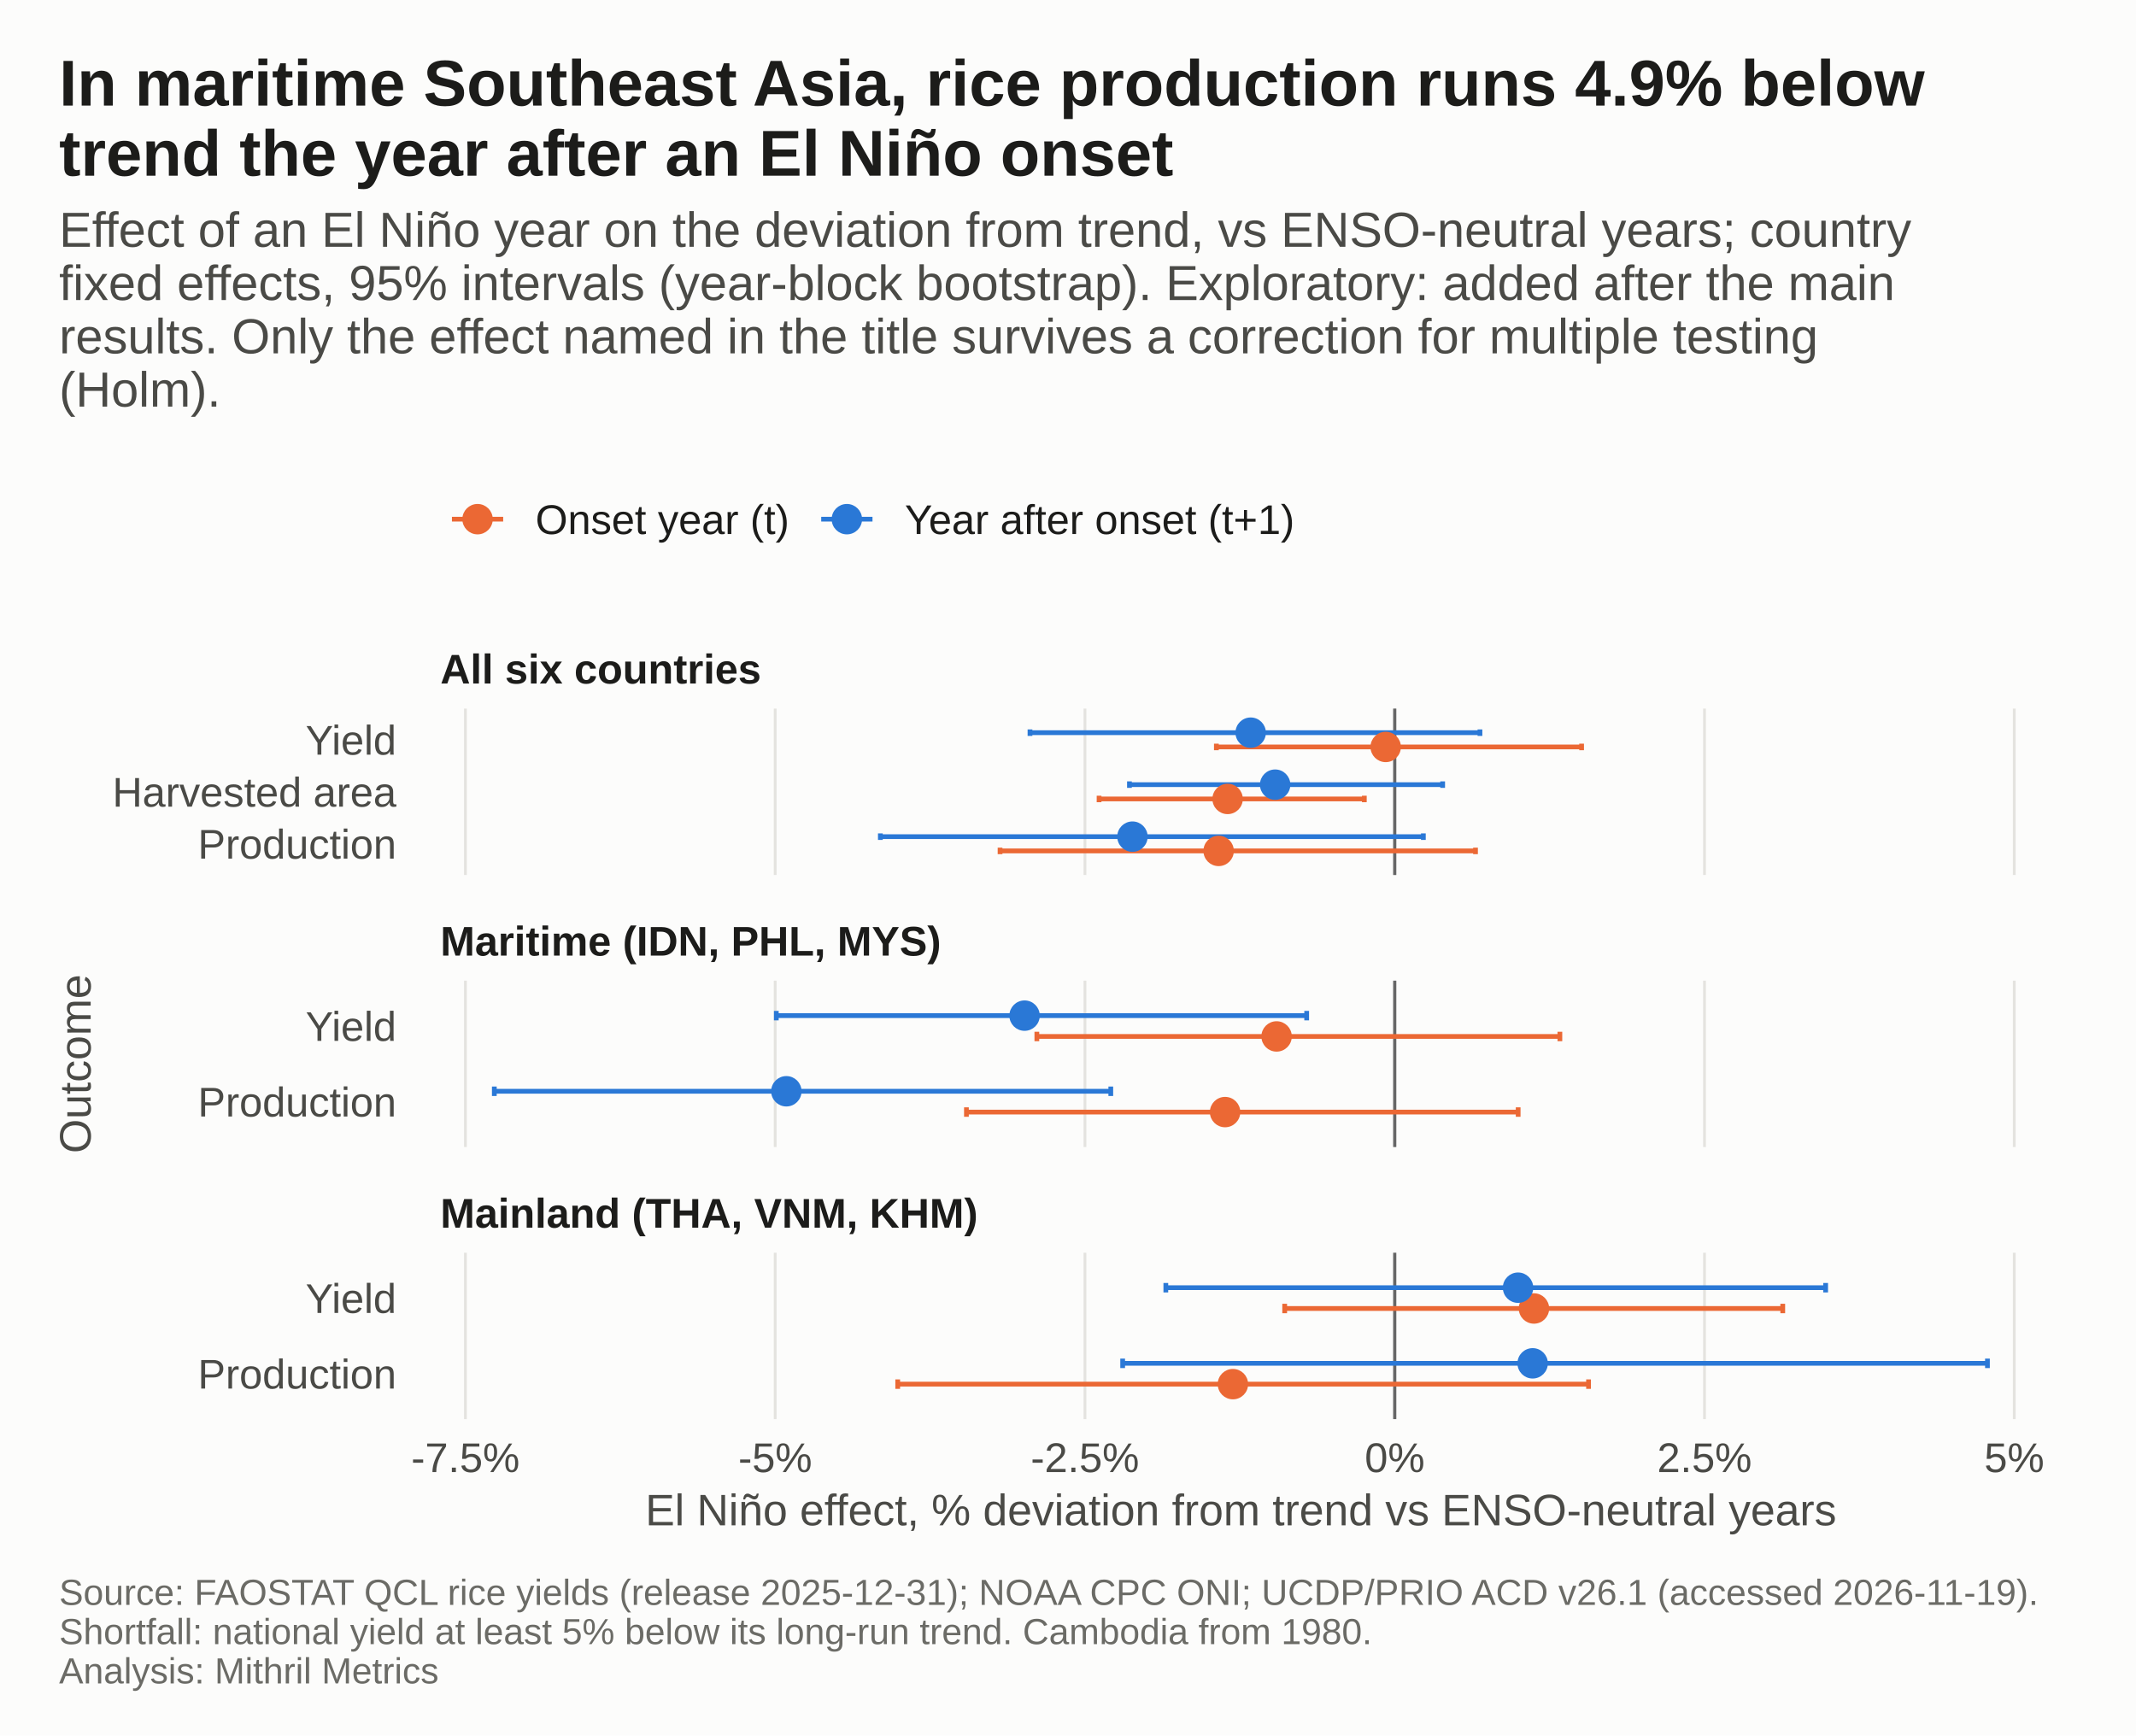
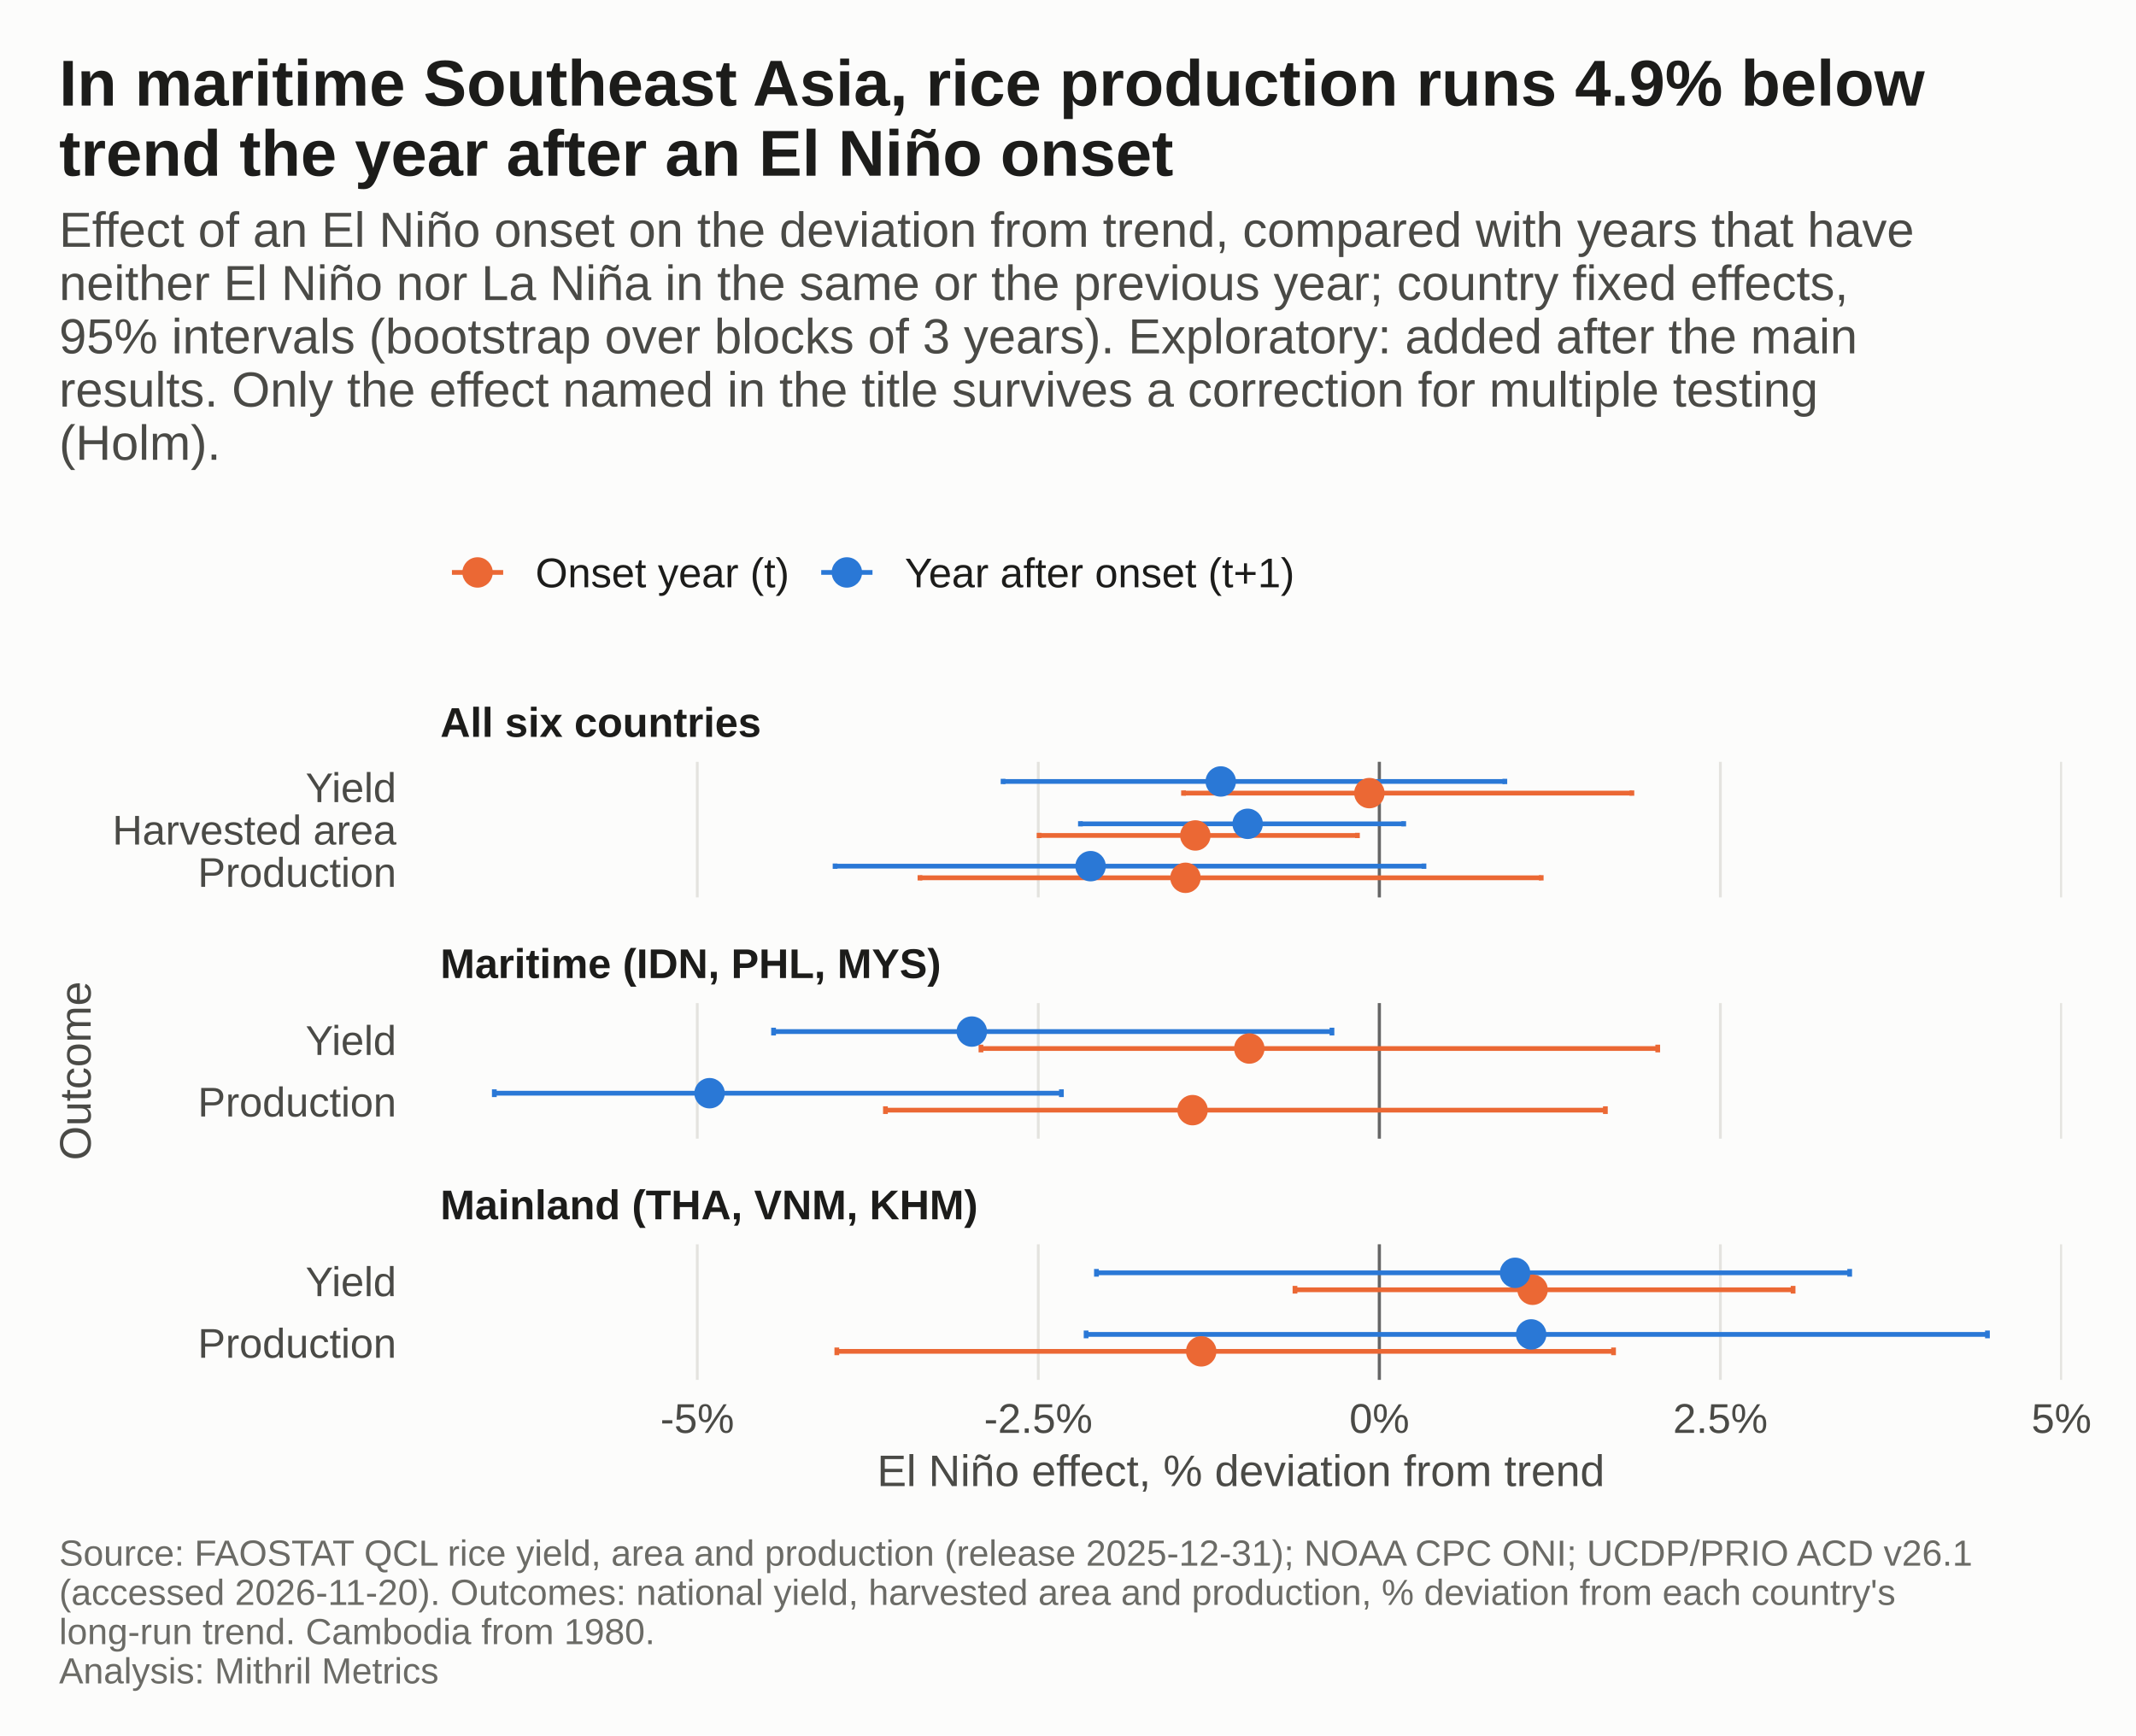
<svg xmlns="http://www.w3.org/2000/svg" width="576.00pt" height="468.00pt" viewBox="0 0 576.00 468.00">
  <g class="svglite">
    <defs>
      <style type="text/css">
    .svglite line, .svglite polyline, .svglite polygon, .svglite path, .svglite rect, .svglite circle {
      fill: none;
      stroke: #000000;
      stroke-linecap: round;
      stroke-linejoin: round;
      stroke-miterlimit: 10.00;
    }
    .svglite text {
      white-space: pre;
    }
    .svglite g.glyphgroup path {
      fill: inherit;
      stroke: none;
    }
  </style>
    </defs>
    <rect width="100%" height="100%" style="stroke: none; fill: #FCFCFB;" />
    <defs>
      <clipPath id="cpMC4wMHw1NzYuMDB8MC4wMHw0NjguMDA=">
        <rect x="0.00" y="0.00" width="576.00" height="468.00" />
      </clipPath>
    </defs>
    <g clip-path="url(#cpMC4wMHw1NzYuMDB8MC4wMHw0NjguMDA=)">
      <rect x="0.00" y="-0" width="576.00" height="468.00" style="stroke-width: 1.36; stroke: none; fill: #FCFCFB;" />
    </g>
    <defs>
-       <clipPath id="cpMTEzLjE3fDU1Ni4wN3wxOTEuMTB8MjM1Ljk3">
-         <rect x="113.17" y="191.10" width="442.91" height="44.87" />
+       <clipPath id="cpMTEzLjE3fDU1Ni4wN3wyMDUuNDZ8MjQyLjAy">
+         <rect x="113.17" y="205.46" width="442.91" height="36.55" />
      </clipPath>
    </defs>
-     <g clip-path="url(#cpMTEzLjE3fDU1Ni4wN3wxOTEuMTB8MjM1Ljk3)">
-       <polyline points="125.51,235.97 125.51,191.10 " style="stroke-width: 0.75; stroke: #E4E3DF; stroke-linecap: butt;" />
-       <polyline points="209.04,235.97 209.04,191.10 " style="stroke-width: 0.75; stroke: #E4E3DF; stroke-linecap: butt;" />
-       <polyline points="292.57,235.97 292.57,191.10 " style="stroke-width: 0.75; stroke: #E4E3DF; stroke-linecap: butt;" />
-       <polyline points="376.11,235.97 376.11,191.10 " style="stroke-width: 0.75; stroke: #E4E3DF; stroke-linecap: butt;" />
-       <polyline points="459.64,235.97 459.64,191.10 " style="stroke-width: 0.75; stroke: #E4E3DF; stroke-linecap: butt;" />
-       <polyline points="543.17,235.97 543.17,191.10 " style="stroke-width: 0.75; stroke: #E4E3DF; stroke-linecap: butt;" />
-       <line x1="376.11" y1="235.97" x2="376.11" y2="191.10" style="stroke-width: 0.85; stroke: #666666; stroke-linecap: butt;" />
-       <polyline points="426.50,202.32 426.50,200.56 " style="stroke-width: 1.28; stroke: #EB6834; stroke-linecap: butt;" />
-       <polyline points="426.50,201.44 328.01,201.44 " style="stroke-width: 1.28; stroke: #EB6834; stroke-linecap: butt;" />
-       <polyline points="328.01,202.32 328.01,200.56 " style="stroke-width: 1.28; stroke: #EB6834; stroke-linecap: butt;" />
-       <polyline points="399.09,198.46 399.09,196.71 " style="stroke-width: 1.28; stroke: #2A78D6; stroke-linecap: butt;" />
-       <polyline points="399.09,197.59 277.75,197.59 " style="stroke-width: 1.28; stroke: #2A78D6; stroke-linecap: butt;" />
-       <polyline points="277.75,198.46 277.75,196.71 " style="stroke-width: 1.28; stroke: #2A78D6; stroke-linecap: butt;" />
-       <polyline points="367.91,216.34 367.91,214.59 " style="stroke-width: 1.28; stroke: #EB6834; stroke-linecap: butt;" />
-       <polyline points="367.91,215.46 296.38,215.46 " style="stroke-width: 1.28; stroke: #EB6834; stroke-linecap: butt;" />
-       <polyline points="296.38,216.34 296.38,214.59 " style="stroke-width: 1.28; stroke: #EB6834; stroke-linecap: butt;" />
-       <polyline points="389.03,212.48 389.03,210.73 " style="stroke-width: 1.28; stroke: #2A78D6; stroke-linecap: butt;" />
-       <polyline points="389.03,211.61 304.57,211.61 " style="stroke-width: 1.28; stroke: #2A78D6; stroke-linecap: butt;" />
-       <polyline points="304.57,212.48 304.57,210.73 " style="stroke-width: 1.28; stroke: #2A78D6; stroke-linecap: butt;" />
-       <polyline points="397.89,230.36 397.89,228.61 " style="stroke-width: 1.28; stroke: #EB6834; stroke-linecap: butt;" />
-       <polyline points="397.89,229.48 269.68,229.48 " style="stroke-width: 1.28; stroke: #EB6834; stroke-linecap: butt;" />
-       <polyline points="269.68,230.36 269.68,228.61 " style="stroke-width: 1.28; stroke: #EB6834; stroke-linecap: butt;" />
-       <polyline points="383.83,226.51 383.83,224.75 " style="stroke-width: 1.28; stroke: #2A78D6; stroke-linecap: butt;" />
-       <polyline points="383.83,225.63 237.40,225.63 " style="stroke-width: 1.28; stroke: #2A78D6; stroke-linecap: butt;" />
-       <polyline points="237.40,226.51 237.40,224.75 " style="stroke-width: 1.28; stroke: #2A78D6; stroke-linecap: butt;" />
-       <circle cx="373.67" cy="201.44" r="3.65" style="stroke-width: 0.90; stroke: #EB6834; fill: #EB6834;" />
-       <circle cx="337.26" cy="197.59" r="3.65" style="stroke-width: 0.90; stroke: #2A78D6; fill: #2A78D6;" />
-       <circle cx="331.04" cy="215.46" r="3.65" style="stroke-width: 0.90; stroke: #EB6834; fill: #EB6834;" />
-       <circle cx="343.86" cy="211.61" r="3.65" style="stroke-width: 0.90; stroke: #2A78D6; fill: #2A78D6;" />
-       <circle cx="328.62" cy="229.48" r="3.65" style="stroke-width: 0.90; stroke: #EB6834; fill: #EB6834;" />
-       <circle cx="305.38" cy="225.63" r="3.65" style="stroke-width: 0.90; stroke: #2A78D6; fill: #2A78D6;" />
+     <g clip-path="url(#cpMTEzLjE3fDU1Ni4wN3wyMDUuNDZ8MjQyLjAy)">
+       <polyline points="188.03,242.02 188.03,205.46 " style="stroke-width: 0.75; stroke: #E4E3DF; stroke-linecap: butt;" />
+       <polyline points="279.99,242.02 279.99,205.46 " style="stroke-width: 0.75; stroke: #E4E3DF; stroke-linecap: butt;" />
+       <polyline points="371.96,242.02 371.96,205.46 " style="stroke-width: 0.75; stroke: #E4E3DF; stroke-linecap: butt;" />
+       <polyline points="463.92,242.02 463.92,205.46 " style="stroke-width: 0.75; stroke: #E4E3DF; stroke-linecap: butt;" />
+       <polyline points="555.89,242.02 555.89,205.46 " style="stroke-width: 0.75; stroke: #E4E3DF; stroke-linecap: butt;" />
+       <line x1="371.96" y1="242.02" x2="371.96" y2="205.46" style="stroke-width: 0.85; stroke: #666666; stroke-linecap: butt;" />
+       <polyline points="440.06,214.60 440.06,213.17 " style="stroke-width: 1.28; stroke: #EB6834; stroke-linecap: butt;" />
+       <polyline points="440.06,213.89 319.15,213.89 " style="stroke-width: 1.28; stroke: #EB6834; stroke-linecap: butt;" />
+       <polyline points="319.15,214.60 319.15,213.17 " style="stroke-width: 1.28; stroke: #EB6834; stroke-linecap: butt;" />
+       <polyline points="405.80,211.46 405.80,210.03 " style="stroke-width: 1.28; stroke: #2A78D6; stroke-linecap: butt;" />
+       <polyline points="405.80,210.75 270.49,210.75 " style="stroke-width: 1.28; stroke: #2A78D6; stroke-linecap: butt;" />
+       <polyline points="270.49,211.46 270.49,210.03 " style="stroke-width: 1.28; stroke: #2A78D6; stroke-linecap: butt;" />
+       <polyline points="366.05,226.03 366.05,224.60 " style="stroke-width: 1.28; stroke: #EB6834; stroke-linecap: butt;" />
+       <polyline points="366.05,225.31 280.20,225.31 " style="stroke-width: 1.28; stroke: #EB6834; stroke-linecap: butt;" />
+       <polyline points="280.20,226.03 280.20,224.60 " style="stroke-width: 1.28; stroke: #EB6834; stroke-linecap: butt;" />
+       <polyline points="378.53,222.88 378.53,221.46 " style="stroke-width: 1.28; stroke: #2A78D6; stroke-linecap: butt;" />
+       <polyline points="378.53,222.17 291.35,222.17 " style="stroke-width: 1.28; stroke: #2A78D6; stroke-linecap: butt;" />
+       <polyline points="291.35,222.88 291.35,221.46 " style="stroke-width: 1.28; stroke: #2A78D6; stroke-linecap: butt;" />
+       <polyline points="415.61,237.45 415.61,236.02 " style="stroke-width: 1.28; stroke: #EB6834; stroke-linecap: butt;" />
+       <polyline points="415.61,236.73 248.08,236.73 " style="stroke-width: 1.28; stroke: #EB6834; stroke-linecap: butt;" />
+       <polyline points="248.08,237.45 248.08,236.02 " style="stroke-width: 1.28; stroke: #EB6834; stroke-linecap: butt;" />
+       <polyline points="383.99,234.31 383.99,232.88 " style="stroke-width: 1.28; stroke: #2A78D6; stroke-linecap: butt;" />
+       <polyline points="383.99,233.59 225.19,233.59 " style="stroke-width: 1.28; stroke: #2A78D6; stroke-linecap: butt;" />
+       <polyline points="225.19,234.31 225.19,232.88 " style="stroke-width: 1.28; stroke: #2A78D6; stroke-linecap: butt;" />
+       <circle cx="369.27" cy="213.89" r="3.65" style="stroke-width: 0.90; stroke: #EB6834; fill: #EB6834;" />
+       <circle cx="329.19" cy="210.75" r="3.65" style="stroke-width: 0.90; stroke: #2A78D6; fill: #2A78D6;" />
+       <circle cx="322.34" cy="225.31" r="3.65" style="stroke-width: 0.90; stroke: #EB6834; fill: #EB6834;" />
+       <circle cx="336.45" cy="222.17" r="3.65" style="stroke-width: 0.90; stroke: #2A78D6; fill: #2A78D6;" />
+       <circle cx="319.68" cy="236.73" r="3.65" style="stroke-width: 0.90; stroke: #EB6834; fill: #EB6834;" />
+       <circle cx="294.09" cy="233.59" r="3.65" style="stroke-width: 0.90; stroke: #2A78D6; fill: #2A78D6;" />
    </g>
    <g clip-path="url(#cpMC4wMHw1NzYuMDB8MC4wMHw0NjguMDA=)">
</g>
    <defs>
-       <clipPath id="cpMTEzLjE3fDU1Ni4wN3wyNjQuNDd8MzA5LjM0">
-         <rect x="113.17" y="264.47" width="442.91" height="44.87" />
+       <clipPath id="cpMTEzLjE3fDU1Ni4wN3wyNzAuNTJ8MzA3LjA3">
+         <rect x="113.17" y="270.52" width="442.91" height="36.55" />
      </clipPath>
    </defs>
-     <g clip-path="url(#cpMTEzLjE3fDU1Ni4wN3wyNjQuNDd8MzA5LjM0)">
-       <polyline points="125.51,309.34 125.51,264.47 " style="stroke-width: 0.75; stroke: #E4E3DF; stroke-linecap: butt;" />
-       <polyline points="209.04,309.34 209.04,264.47 " style="stroke-width: 0.75; stroke: #E4E3DF; stroke-linecap: butt;" />
-       <polyline points="292.57,309.34 292.57,264.47 " style="stroke-width: 0.75; stroke: #E4E3DF; stroke-linecap: butt;" />
-       <polyline points="376.11,309.34 376.11,264.47 " style="stroke-width: 0.75; stroke: #E4E3DF; stroke-linecap: butt;" />
-       <polyline points="459.64,309.34 459.64,264.47 " style="stroke-width: 0.75; stroke: #E4E3DF; stroke-linecap: butt;" />
-       <polyline points="543.17,309.34 543.17,264.47 " style="stroke-width: 0.75; stroke: #E4E3DF; stroke-linecap: butt;" />
-       <line x1="376.11" y1="309.34" x2="376.11" y2="264.47" style="stroke-width: 0.85; stroke: #666666; stroke-linecap: butt;" />
-       <polyline points="420.64,280.79 420.64,278.24 " style="stroke-width: 1.28; stroke: #EB6834; stroke-linecap: butt;" />
-       <polyline points="420.64,279.51 279.60,279.51 " style="stroke-width: 1.28; stroke: #EB6834; stroke-linecap: butt;" />
-       <polyline points="279.60,280.79 279.60,278.24 " style="stroke-width: 1.28; stroke: #EB6834; stroke-linecap: butt;" />
-       <polyline points="352.36,275.18 352.36,272.63 " style="stroke-width: 1.28; stroke: #2A78D6; stroke-linecap: butt;" />
-       <polyline points="352.36,273.90 209.34,273.90 " style="stroke-width: 1.28; stroke: #2A78D6; stroke-linecap: butt;" />
-       <polyline points="209.34,275.18 209.34,272.63 " style="stroke-width: 1.28; stroke: #2A78D6; stroke-linecap: butt;" />
-       <polyline points="409.39,301.18 409.39,298.63 " style="stroke-width: 1.28; stroke: #EB6834; stroke-linecap: butt;" />
-       <polyline points="409.39,299.91 260.61,299.91 " style="stroke-width: 1.28; stroke: #EB6834; stroke-linecap: butt;" />
-       <polyline points="260.61,301.18 260.61,298.63 " style="stroke-width: 1.28; stroke: #EB6834; stroke-linecap: butt;" />
-       <polyline points="299.54,295.57 299.54,293.02 " style="stroke-width: 1.28; stroke: #2A78D6; stroke-linecap: butt;" />
-       <polyline points="299.54,294.30 133.30,294.30 " style="stroke-width: 1.28; stroke: #2A78D6; stroke-linecap: butt;" />
-       <polyline points="133.30,295.57 133.30,293.02 " style="stroke-width: 1.28; stroke: #2A78D6; stroke-linecap: butt;" />
-       <circle cx="344.25" cy="279.51" r="3.65" style="stroke-width: 0.90; stroke: #EB6834; fill: #EB6834;" />
-       <circle cx="276.29" cy="273.90" r="3.65" style="stroke-width: 0.90; stroke: #2A78D6; fill: #2A78D6;" />
-       <circle cx="330.36" cy="299.91" r="3.65" style="stroke-width: 0.90; stroke: #EB6834; fill: #EB6834;" />
-       <circle cx="212.05" cy="294.30" r="3.65" style="stroke-width: 0.90; stroke: #2A78D6; fill: #2A78D6;" />
+     <g clip-path="url(#cpMTEzLjE3fDU1Ni4wN3wyNzAuNTJ8MzA3LjA3)">
+       <polyline points="188.03,307.07 188.03,270.52 " style="stroke-width: 0.75; stroke: #E4E3DF; stroke-linecap: butt;" />
+       <polyline points="279.99,307.07 279.99,270.52 " style="stroke-width: 0.75; stroke: #E4E3DF; stroke-linecap: butt;" />
+       <polyline points="371.96,307.07 371.96,270.52 " style="stroke-width: 0.75; stroke: #E4E3DF; stroke-linecap: butt;" />
+       <polyline points="463.92,307.07 463.92,270.52 " style="stroke-width: 0.75; stroke: #E4E3DF; stroke-linecap: butt;" />
+       <polyline points="555.89,307.07 555.89,270.52 " style="stroke-width: 0.75; stroke: #E4E3DF; stroke-linecap: butt;" />
+       <line x1="371.96" y1="307.07" x2="371.96" y2="270.52" style="stroke-width: 0.85; stroke: #666666; stroke-linecap: butt;" />
+       <polyline points="447.03,283.81 447.03,281.73 " style="stroke-width: 1.28; stroke: #EB6834; stroke-linecap: butt;" />
+       <polyline points="447.03,282.77 264.53,282.77 " style="stroke-width: 1.28; stroke: #EB6834; stroke-linecap: butt;" />
+       <polyline points="264.53,283.81 264.53,281.73 " style="stroke-width: 1.28; stroke: #EB6834; stroke-linecap: butt;" />
+       <polyline points="359.18,279.24 359.18,277.16 " style="stroke-width: 1.28; stroke: #2A78D6; stroke-linecap: butt;" />
+       <polyline points="359.18,278.20 208.60,278.20 " style="stroke-width: 1.28; stroke: #2A78D6; stroke-linecap: butt;" />
+       <polyline points="208.60,279.24 208.60,277.16 " style="stroke-width: 1.28; stroke: #2A78D6; stroke-linecap: butt;" />
+       <polyline points="432.91,300.43 432.91,298.35 " style="stroke-width: 1.28; stroke: #EB6834; stroke-linecap: butt;" />
+       <polyline points="432.91,299.39 238.77,299.39 " style="stroke-width: 1.28; stroke: #EB6834; stroke-linecap: butt;" />
+       <polyline points="238.77,300.43 238.77,298.35 " style="stroke-width: 1.28; stroke: #EB6834; stroke-linecap: butt;" />
+       <polyline points="286.22,295.86 286.22,293.78 " style="stroke-width: 1.28; stroke: #2A78D6; stroke-linecap: butt;" />
+       <polyline points="286.22,294.82 133.30,294.82 " style="stroke-width: 1.28; stroke: #2A78D6; stroke-linecap: butt;" />
+       <polyline points="133.30,295.86 133.30,293.78 " style="stroke-width: 1.28; stroke: #2A78D6; stroke-linecap: butt;" />
+       <circle cx="336.89" cy="282.77" r="3.65" style="stroke-width: 0.90; stroke: #EB6834; fill: #EB6834;" />
+       <circle cx="262.06" cy="278.20" r="3.65" style="stroke-width: 0.90; stroke: #2A78D6; fill: #2A78D6;" />
+       <circle cx="321.59" cy="299.39" r="3.65" style="stroke-width: 0.90; stroke: #EB6834; fill: #EB6834;" />
+       <circle cx="191.34" cy="294.82" r="3.65" style="stroke-width: 0.90; stroke: #2A78D6; fill: #2A78D6;" />
    </g>
    <g clip-path="url(#cpMC4wMHw1NzYuMDB8MC4wMHw0NjguMDA=)">
</g>
    <defs>
-       <clipPath id="cpMTEzLjE3fDU1Ni4wN3wzMzcuODR8MzgyLjcx">
-         <rect x="113.17" y="337.84" width="442.91" height="44.87" />
+       <clipPath id="cpMTEzLjE3fDU1Ni4wN3wzMzUuNTd8MzcyLjEz">
+         <rect x="113.17" y="335.57" width="442.91" height="36.55" />
      </clipPath>
    </defs>
-     <g clip-path="url(#cpMTEzLjE3fDU1Ni4wN3wzMzcuODR8MzgyLjcx)">
-       <polyline points="125.51,382.71 125.51,337.84 " style="stroke-width: 0.75; stroke: #E4E3DF; stroke-linecap: butt;" />
-       <polyline points="209.04,382.71 209.04,337.84 " style="stroke-width: 0.75; stroke: #E4E3DF; stroke-linecap: butt;" />
-       <polyline points="292.57,382.71 292.57,337.84 " style="stroke-width: 0.75; stroke: #E4E3DF; stroke-linecap: butt;" />
-       <polyline points="376.11,382.71 376.11,337.84 " style="stroke-width: 0.75; stroke: #E4E3DF; stroke-linecap: butt;" />
-       <polyline points="459.64,382.71 459.64,337.84 " style="stroke-width: 0.75; stroke: #E4E3DF; stroke-linecap: butt;" />
-       <polyline points="543.17,382.71 543.17,337.84 " style="stroke-width: 0.75; stroke: #E4E3DF; stroke-linecap: butt;" />
-       <line x1="376.11" y1="382.71" x2="376.11" y2="337.84" style="stroke-width: 0.85; stroke: #666666; stroke-linecap: butt;" />
-       <polyline points="480.74,354.16 480.74,351.61 " style="stroke-width: 1.28; stroke: #EB6834; stroke-linecap: butt;" />
-       <polyline points="480.74,352.88 346.43,352.88 " style="stroke-width: 1.28; stroke: #EB6834; stroke-linecap: butt;" />
-       <polyline points="346.43,354.16 346.43,351.61 " style="stroke-width: 1.28; stroke: #EB6834; stroke-linecap: butt;" />
-       <polyline points="492.31,348.55 492.31,346.00 " style="stroke-width: 1.28; stroke: #2A78D6; stroke-linecap: butt;" />
-       <polyline points="492.31,347.27 314.38,347.27 " style="stroke-width: 1.28; stroke: #2A78D6; stroke-linecap: butt;" />
-       <polyline points="314.38,348.55 314.38,346.00 " style="stroke-width: 1.28; stroke: #2A78D6; stroke-linecap: butt;" />
-       <polyline points="428.37,374.55 428.37,372.00 " style="stroke-width: 1.28; stroke: #EB6834; stroke-linecap: butt;" />
-       <polyline points="428.37,373.28 242.08,373.28 " style="stroke-width: 1.28; stroke: #EB6834; stroke-linecap: butt;" />
-       <polyline points="242.08,374.55 242.08,372.00 " style="stroke-width: 1.28; stroke: #EB6834; stroke-linecap: butt;" />
-       <polyline points="535.94,368.94 535.94,366.39 " style="stroke-width: 1.28; stroke: #2A78D6; stroke-linecap: butt;" />
-       <polyline points="535.94,367.67 302.74,367.67 " style="stroke-width: 1.28; stroke: #2A78D6; stroke-linecap: butt;" />
-       <polyline points="302.74,368.94 302.74,366.39 " style="stroke-width: 1.28; stroke: #2A78D6; stroke-linecap: butt;" />
-       <circle cx="413.65" cy="352.88" r="3.65" style="stroke-width: 0.90; stroke: #EB6834; fill: #EB6834;" />
-       <circle cx="409.36" cy="347.27" r="3.65" style="stroke-width: 0.90; stroke: #2A78D6; fill: #2A78D6;" />
-       <circle cx="332.47" cy="373.28" r="3.65" style="stroke-width: 0.90; stroke: #EB6834; fill: #EB6834;" />
-       <circle cx="413.30" cy="367.67" r="3.65" style="stroke-width: 0.90; stroke: #2A78D6; fill: #2A78D6;" />
+     <g clip-path="url(#cpMTEzLjE3fDU1Ni4wN3wzMzUuNTd8MzcyLjEz)">
+       <polyline points="188.03,372.13 188.03,335.57 " style="stroke-width: 0.75; stroke: #E4E3DF; stroke-linecap: butt;" />
+       <polyline points="279.99,372.13 279.99,335.57 " style="stroke-width: 0.75; stroke: #E4E3DF; stroke-linecap: butt;" />
+       <polyline points="371.96,372.13 371.96,335.57 " style="stroke-width: 0.75; stroke: #E4E3DF; stroke-linecap: butt;" />
+       <polyline points="463.92,372.13 463.92,335.57 " style="stroke-width: 0.75; stroke: #E4E3DF; stroke-linecap: butt;" />
+       <polyline points="555.89,372.13 555.89,335.57 " style="stroke-width: 0.75; stroke: #E4E3DF; stroke-linecap: butt;" />
+       <line x1="371.96" y1="372.13" x2="371.96" y2="335.57" style="stroke-width: 0.85; stroke: #666666; stroke-linecap: butt;" />
+       <polyline points="483.53,348.86 483.53,346.79 " style="stroke-width: 1.28; stroke: #EB6834; stroke-linecap: butt;" />
+       <polyline points="483.53,347.83 349.21,347.83 " style="stroke-width: 1.28; stroke: #EB6834; stroke-linecap: butt;" />
+       <polyline points="349.21,348.86 349.21,346.79 " style="stroke-width: 1.28; stroke: #EB6834; stroke-linecap: butt;" />
+       <polyline points="498.79,344.29 498.79,342.22 " style="stroke-width: 1.28; stroke: #2A78D6; stroke-linecap: butt;" />
+       <polyline points="498.79,343.26 295.67,343.26 " style="stroke-width: 1.28; stroke: #2A78D6; stroke-linecap: butt;" />
+       <polyline points="295.67,344.29 295.67,342.22 " style="stroke-width: 1.28; stroke: #2A78D6; stroke-linecap: butt;" />
+       <polyline points="435.11,365.48 435.11,363.40 " style="stroke-width: 1.28; stroke: #EB6834; stroke-linecap: butt;" />
+       <polyline points="435.11,364.44 225.66,364.44 " style="stroke-width: 1.28; stroke: #EB6834; stroke-linecap: butt;" />
+       <polyline points="225.66,365.48 225.66,363.40 " style="stroke-width: 1.28; stroke: #EB6834; stroke-linecap: butt;" />
+       <polyline points="535.94,360.91 535.94,358.83 " style="stroke-width: 1.28; stroke: #2A78D6; stroke-linecap: butt;" />
+       <polyline points="535.94,359.87 292.88,359.87 " style="stroke-width: 1.28; stroke: #2A78D6; stroke-linecap: butt;" />
+       <polyline points="292.88,360.91 292.88,358.83 " style="stroke-width: 1.28; stroke: #2A78D6; stroke-linecap: butt;" />
+       <circle cx="413.28" cy="347.83" r="3.65" style="stroke-width: 0.90; stroke: #EB6834; fill: #EB6834;" />
+       <circle cx="408.56" cy="343.26" r="3.65" style="stroke-width: 0.90; stroke: #2A78D6; fill: #2A78D6;" />
+       <circle cx="323.92" cy="364.44" r="3.65" style="stroke-width: 0.90; stroke: #EB6834; fill: #EB6834;" />
+       <circle cx="412.90" cy="359.87" r="3.65" style="stroke-width: 0.90; stroke: #2A78D6; fill: #2A78D6;" />
    </g>
    <g clip-path="url(#cpMC4wMHw1NzYuMDB8MC4wMHw0NjguMDA=)">
</g>
    <defs>
-       <clipPath id="cpMTEzLjE3fDU1Ni4wN3wzMTYuMzF8MzM3Ljg0">
-         <rect x="113.17" y="316.31" width="442.91" height="21.53" />
+       <clipPath id="cpMTEzLjE3fDU1Ni4wN3wzMTQuMDV8MzM1LjU3">
+         <rect x="113.17" y="314.05" width="442.91" height="21.53" />
      </clipPath>
    </defs>
-     <g clip-path="url(#cpMTEzLjE3fDU1Ni4wN3wzMTYuMzF8MzM3Ljg0)">
-       <text x="118.74" y="331.08" style="font-size: 11.20px; font-weight: bold;fill: #1C1C1A; font-family: &quot;Arial&quot;;" textLength="144.75px" lengthAdjust="spacingAndGlyphs">Mainland (THA, VNM, KHM)</text>
+     <g clip-path="url(#cpMTEzLjE3fDU1Ni4wN3wzMTQuMDV8MzM1LjU3)">
+       <text x="118.74" y="328.82" style="font-size: 11.20px; font-weight: bold;fill: #1C1C1A; font-family: &quot;Arial&quot;;" textLength="144.75px" lengthAdjust="spacingAndGlyphs">Mainland (THA, VNM, KHM)</text>
    </g>
    <g clip-path="url(#cpMC4wMHw1NzYuMDB8MC4wMHw0NjguMDA=)">
</g>
    <defs>
-       <clipPath id="cpMTEzLjE3fDU1Ni4wN3wyNDIuOTR8MjY0LjQ3">
-         <rect x="113.17" y="242.94" width="442.91" height="21.53" />
+       <clipPath id="cpMTEzLjE3fDU1Ni4wN3wyNDguOTl8MjcwLjUy">
+         <rect x="113.17" y="248.99" width="442.91" height="21.53" />
      </clipPath>
    </defs>
-     <g clip-path="url(#cpMTEzLjE3fDU1Ni4wN3wyNDIuOTR8MjY0LjQ3)">
-       <text x="118.74" y="257.71" style="font-size: 11.20px; font-weight: bold;fill: #1C1C1A; font-family: &quot;Arial&quot;;" textLength="134.88px" lengthAdjust="spacingAndGlyphs">Maritime (IDN, PHL, MYS)</text>
+     <g clip-path="url(#cpMTEzLjE3fDU1Ni4wN3wyNDguOTl8MjcwLjUy)">
+       <text x="118.74" y="263.76" style="font-size: 11.20px; font-weight: bold;fill: #1C1C1A; font-family: &quot;Arial&quot;;" textLength="134.88px" lengthAdjust="spacingAndGlyphs">Maritime (IDN, PHL, MYS)</text>
    </g>
    <g clip-path="url(#cpMC4wMHw1NzYuMDB8MC4wMHw0NjguMDA=)">
</g>
    <defs>
-       <clipPath id="cpMTEzLjE3fDU1Ni4wN3wxNjkuNTd8MTkxLjEw">
-         <rect x="113.17" y="169.57" width="442.91" height="21.53" />
+       <clipPath id="cpMTEzLjE3fDU1Ni4wN3wxODMuOTR8MjA1LjQ2">
+         <rect x="113.17" y="183.94" width="442.91" height="21.53" />
      </clipPath>
    </defs>
-     <g clip-path="url(#cpMTEzLjE3fDU1Ni4wN3wxNjkuNTd8MTkxLjEw)">
-       <text x="118.74" y="184.34" style="font-size: 11.20px; font-weight: bold;fill: #1C1C1A; font-family: &quot;Arial&quot;;" textLength="86.39px" lengthAdjust="spacingAndGlyphs">All six countries</text>
+     <g clip-path="url(#cpMTEzLjE3fDU1Ni4wN3wxODMuOTR8MjA1LjQ2)">
+       <text x="118.74" y="198.71" style="font-size: 11.20px; font-weight: bold;fill: #1C1C1A; font-family: &quot;Arial&quot;;" textLength="86.39px" lengthAdjust="spacingAndGlyphs">All six countries</text>
    </g>
    <g clip-path="url(#cpMC4wMHw1NzYuMDB8MC4wMHw0NjguMDA=)">
-       <text x="125.51" y="397.00" text-anchor="middle" style="font-size: 11.20px;fill: #4A4A46; font-family: &quot;Arial&quot;;" textLength="29.22px" lengthAdjust="spacingAndGlyphs">-7.5%</text>
-       <text x="209.04" y="397.00" text-anchor="middle" style="font-size: 11.20px;fill: #4A4A46; font-family: &quot;Arial&quot;;" textLength="19.89px" lengthAdjust="spacingAndGlyphs">-5%</text>
-       <text x="292.57" y="397.00" text-anchor="middle" style="font-size: 11.20px;fill: #4A4A46; font-family: &quot;Arial&quot;;" textLength="29.22px" lengthAdjust="spacingAndGlyphs">-2.5%</text>
-       <text x="376.11" y="397.00" text-anchor="middle" style="font-size: 11.20px;fill: #4A4A46; font-family: &quot;Arial&quot;;" textLength="16.17px" lengthAdjust="spacingAndGlyphs">0%</text>
-       <text x="459.64" y="397.00" text-anchor="middle" style="font-size: 11.20px;fill: #4A4A46; font-family: &quot;Arial&quot;;" textLength="25.50px" lengthAdjust="spacingAndGlyphs">2.5%</text>
-       <text x="543.17" y="397.00" text-anchor="middle" style="font-size: 11.20px;fill: #4A4A46; font-family: &quot;Arial&quot;;" textLength="16.17px" lengthAdjust="spacingAndGlyphs">5%</text>
-       <text x="106.89" y="231.56" text-anchor="end" style="font-size: 11.20px;fill: #4A4A46; font-family: &quot;Arial&quot;;" textLength="53.47px" lengthAdjust="spacingAndGlyphs">Production</text>
-       <text x="106.89" y="217.54" text-anchor="end" style="font-size: 11.20px;fill: #4A4A46; font-family: &quot;Arial&quot;;" textLength="76.45px" lengthAdjust="spacingAndGlyphs">Harvested area</text>
-       <text x="106.89" y="203.52" text-anchor="end" style="font-size: 11.20px;fill: #4A4A46; font-family: &quot;Arial&quot;;" textLength="24.45px" lengthAdjust="spacingAndGlyphs">Yield</text>
+       <text x="188.03" y="386.42" text-anchor="middle" style="font-size: 11.20px;fill: #4A4A46; font-family: &quot;Arial&quot;;" textLength="19.89px" lengthAdjust="spacingAndGlyphs">-5%</text>
+       <text x="279.99" y="386.42" text-anchor="middle" style="font-size: 11.20px;fill: #4A4A46; font-family: &quot;Arial&quot;;" textLength="29.22px" lengthAdjust="spacingAndGlyphs">-2.5%</text>
+       <text x="371.96" y="386.42" text-anchor="middle" style="font-size: 11.20px;fill: #4A4A46; font-family: &quot;Arial&quot;;" textLength="16.17px" lengthAdjust="spacingAndGlyphs">0%</text>
+       <text x="463.92" y="386.42" text-anchor="middle" style="font-size: 11.20px;fill: #4A4A46; font-family: &quot;Arial&quot;;" textLength="25.50px" lengthAdjust="spacingAndGlyphs">2.5%</text>
+       <text x="555.89" y="386.42" text-anchor="middle" style="font-size: 11.20px;fill: #4A4A46; font-family: &quot;Arial&quot;;" textLength="16.17px" lengthAdjust="spacingAndGlyphs">5%</text>
+       <text x="106.89" y="239.17" text-anchor="end" style="font-size: 11.20px;fill: #4A4A46; font-family: &quot;Arial&quot;;" textLength="53.47px" lengthAdjust="spacingAndGlyphs">Production</text>
+       <text x="106.89" y="227.75" text-anchor="end" style="font-size: 11.20px;fill: #4A4A46; font-family: &quot;Arial&quot;;" textLength="76.45px" lengthAdjust="spacingAndGlyphs">Harvested area</text>
+       <text x="106.89" y="216.32" text-anchor="end" style="font-size: 11.20px;fill: #4A4A46; font-family: &quot;Arial&quot;;" textLength="24.45px" lengthAdjust="spacingAndGlyphs">Yield</text>
      <text x="106.89" y="301.11" text-anchor="end" style="font-size: 11.20px;fill: #4A4A46; font-family: &quot;Arial&quot;;" textLength="53.47px" lengthAdjust="spacingAndGlyphs">Production</text>
-       <text x="106.89" y="280.71" text-anchor="end" style="font-size: 11.20px;fill: #4A4A46; font-family: &quot;Arial&quot;;" textLength="24.45px" lengthAdjust="spacingAndGlyphs">Yield</text>
-       <text x="106.89" y="374.48" text-anchor="end" style="font-size: 11.20px;fill: #4A4A46; font-family: &quot;Arial&quot;;" textLength="53.47px" lengthAdjust="spacingAndGlyphs">Production</text>
-       <text x="106.89" y="354.08" text-anchor="end" style="font-size: 11.20px;fill: #4A4A46; font-family: &quot;Arial&quot;;" textLength="24.45px" lengthAdjust="spacingAndGlyphs">Yield</text>
-       <text x="334.62" y="411.35" text-anchor="middle" style="font-size: 11.90px;fill: #4A4A46; font-family: &quot;Arial&quot;;" textLength="320.83px" lengthAdjust="spacingAndGlyphs">El Niño effect, % deviation from trend vs ENSO-neutral years</text>
-       <text transform="translate(24.45,286.90) rotate(-90)" text-anchor="middle" style="font-size: 11.90px;fill: #4A4A46; font-family: &quot;Arial&quot;;" textLength="48.23px" lengthAdjust="spacingAndGlyphs">Outcome</text>
-       <line x1="121.87" y1="140.01" x2="135.69" y2="140.01" style="stroke-width: 1.28; stroke: #EB6834; stroke-linecap: butt;" />
-       <circle cx="128.78" cy="140.01" r="3.65" style="stroke-width: 0.90; stroke: #EB6834; fill: #EB6834;" />
-       <line x1="221.45" y1="140.01" x2="235.28" y2="140.01" style="stroke-width: 1.28; stroke: #2A78D6; stroke-linecap: butt;" />
-       <circle cx="228.37" cy="140.01" r="3.65" style="stroke-width: 0.90; stroke: #2A78D6; fill: #2A78D6;" />
-       <text x="144.39" y="144.02" style="font-size: 11.20px;fill: #1C1C1A; font-family: &quot;Arial&quot;;" textLength="68.36px" lengthAdjust="spacingAndGlyphs">Onset year (t)</text>
-       <text x="243.98" y="144.02" style="font-size: 11.20px;fill: #1C1C1A; font-family: &quot;Arial&quot;;" textLength="104.95px" lengthAdjust="spacingAndGlyphs">Year after onset (t+1)</text>
-       <text x="15.94" y="66.56" style="font-size: 13.30px;fill: #4A4A46; font-family: &quot;Arial&quot;;" textLength="499.12px" lengthAdjust="spacingAndGlyphs">Effect of an El Niño year on the deviation from trend, vs ENSO-neutral years; country</text>
-       <text x="15.94" y="80.92" style="font-size: 13.30px;fill: #4A4A46; font-family: &quot;Arial&quot;;" textLength="494.67px" lengthAdjust="spacingAndGlyphs">fixed effects, 95% intervals (year-block bootstrap). Exploratory: added after the main</text>
-       <text x="15.94" y="95.29" style="font-size: 13.30px;fill: #4A4A46; font-family: &quot;Arial&quot;;" textLength="473.97px" lengthAdjust="spacingAndGlyphs">results. Only the effect named in the title survives a correction for multiple testing</text>
-       <text x="15.94" y="109.65" style="font-size: 13.30px;fill: #4A4A46; font-family: &quot;Arial&quot;;" textLength="43.56px" lengthAdjust="spacingAndGlyphs">(Holm).</text>
+       <text x="106.89" y="284.49" text-anchor="end" style="font-size: 11.20px;fill: #4A4A46; font-family: &quot;Arial&quot;;" textLength="24.45px" lengthAdjust="spacingAndGlyphs">Yield</text>
+       <text x="106.89" y="366.16" text-anchor="end" style="font-size: 11.20px;fill: #4A4A46; font-family: &quot;Arial&quot;;" textLength="53.47px" lengthAdjust="spacingAndGlyphs">Production</text>
+       <text x="106.89" y="349.55" text-anchor="end" style="font-size: 11.20px;fill: #4A4A46; font-family: &quot;Arial&quot;;" textLength="24.45px" lengthAdjust="spacingAndGlyphs">Yield</text>
+       <text x="334.62" y="400.77" text-anchor="middle" style="font-size: 11.90px;fill: #4A4A46; font-family: &quot;Arial&quot;;" textLength="195.95px" lengthAdjust="spacingAndGlyphs">El Niño effect, % deviation from trend</text>
+       <text transform="translate(24.45,288.79) rotate(-90)" text-anchor="middle" style="font-size: 11.90px;fill: #4A4A46; font-family: &quot;Arial&quot;;" textLength="48.23px" lengthAdjust="spacingAndGlyphs">Outcome</text>
+       <line x1="121.87" y1="154.38" x2="135.69" y2="154.38" style="stroke-width: 1.28; stroke: #EB6834; stroke-linecap: butt;" />
+       <circle cx="128.78" cy="154.38" r="3.65" style="stroke-width: 0.90; stroke: #EB6834; fill: #EB6834;" />
+       <line x1="221.45" y1="154.38" x2="235.28" y2="154.38" style="stroke-width: 1.28; stroke: #2A78D6; stroke-linecap: butt;" />
+       <circle cx="228.37" cy="154.38" r="3.65" style="stroke-width: 0.90; stroke: #2A78D6; fill: #2A78D6;" />
+       <text x="144.39" y="158.38" style="font-size: 11.20px;fill: #1C1C1A; font-family: &quot;Arial&quot;;" textLength="68.36px" lengthAdjust="spacingAndGlyphs">Onset year (t)</text>
+       <text x="243.98" y="158.38" style="font-size: 11.20px;fill: #1C1C1A; font-family: &quot;Arial&quot;;" textLength="104.95px" lengthAdjust="spacingAndGlyphs">Year after onset (t+1)</text>
+       <text x="15.94" y="66.56" style="font-size: 13.30px;fill: #4A4A46; font-family: &quot;Arial&quot;;" textLength="499.86px" lengthAdjust="spacingAndGlyphs">Effect of an El Niño onset on the deviation from trend, compared with years that have</text>
+       <text x="15.94" y="80.92" style="font-size: 13.30px;fill: #4A4A46; font-family: &quot;Arial&quot;;" textLength="482.12px" lengthAdjust="spacingAndGlyphs">neither El Niño nor La Niña in the same or the previous year; country fixed effects,</text>
+       <text x="15.94" y="95.29" style="font-size: 13.30px;fill: #4A4A46; font-family: &quot;Arial&quot;;" textLength="484.58px" lengthAdjust="spacingAndGlyphs">95% intervals (bootstrap over blocks of 3 years). Exploratory: added after the main</text>
+       <text x="15.94" y="109.65" style="font-size: 13.30px;fill: #4A4A46; font-family: &quot;Arial&quot;;" textLength="473.97px" lengthAdjust="spacingAndGlyphs">results. Only the effect named in the title survives a correction for multiple testing</text>
+       <text x="15.94" y="124.01" style="font-size: 13.30px;fill: #4A4A46; font-family: &quot;Arial&quot;;" textLength="43.56px" lengthAdjust="spacingAndGlyphs">(Holm).</text>
      <text x="15.94" y="28.48" style="font-size: 17.50px; font-weight: bold;fill: #1C1C1A; font-family: &quot;Arial&quot;;" textLength="503.03px" lengthAdjust="spacingAndGlyphs">In maritime Southeast Asia, rice production runs 4.9% below</text>
      <text x="15.94" y="47.38" style="font-size: 17.50px; font-weight: bold;fill: #1C1C1A; font-family: &quot;Arial&quot;;" textLength="300.47px" lengthAdjust="spacingAndGlyphs">trend the year after an El Niño onset</text>
-       <text x="15.94" y="432.82" style="font-size: 9.80px;fill: #6B6B66; font-family: &quot;Arial&quot;;" textLength="533.77px" lengthAdjust="spacingAndGlyphs">Source: FAOSTAT QCL rice yields (release 2025-12-31); NOAA CPC ONI; UCDP/PRIO ACD v26.1 (accessed 2026-11-19).</text>
-       <text x="15.94" y="443.40" style="font-size: 9.80px;fill: #6B6B66; font-family: &quot;Arial&quot;;" textLength="354.05px" lengthAdjust="spacingAndGlyphs">Shortfall: national yield at least 5% below its long-run trend. Cambodia from 1980.</text>
+       <text x="15.94" y="422.23" style="font-size: 9.80px;fill: #6B6B66; font-family: &quot;Arial&quot;;" textLength="515.95px" lengthAdjust="spacingAndGlyphs">Source: FAOSTAT QCL rice yield, area and production (release 2025-12-31); NOAA CPC ONI; UCDP/PRIO ACD v26.1</text>
+       <text x="15.94" y="432.82" style="font-size: 9.80px;fill: #6B6B66; font-family: &quot;Arial&quot;;" textLength="495.34px" lengthAdjust="spacingAndGlyphs">(accessed 2026-11-20). Outcomes: national yield, harvested area and production, % deviation from each country's</text>
+       <text x="15.94" y="443.40" style="font-size: 9.80px;fill: #6B6B66; font-family: &quot;Arial&quot;;" textLength="160.70px" lengthAdjust="spacingAndGlyphs">long-run trend. Cambodia from 1980.</text>
      <text x="15.94" y="453.99" style="font-size: 9.80px;fill: #6B6B66; font-family: &quot;Arial&quot;;" textLength="102.34px" lengthAdjust="spacingAndGlyphs">Analysis: Mithril Metrics</text>
    </g>
  </g>
</svg>
